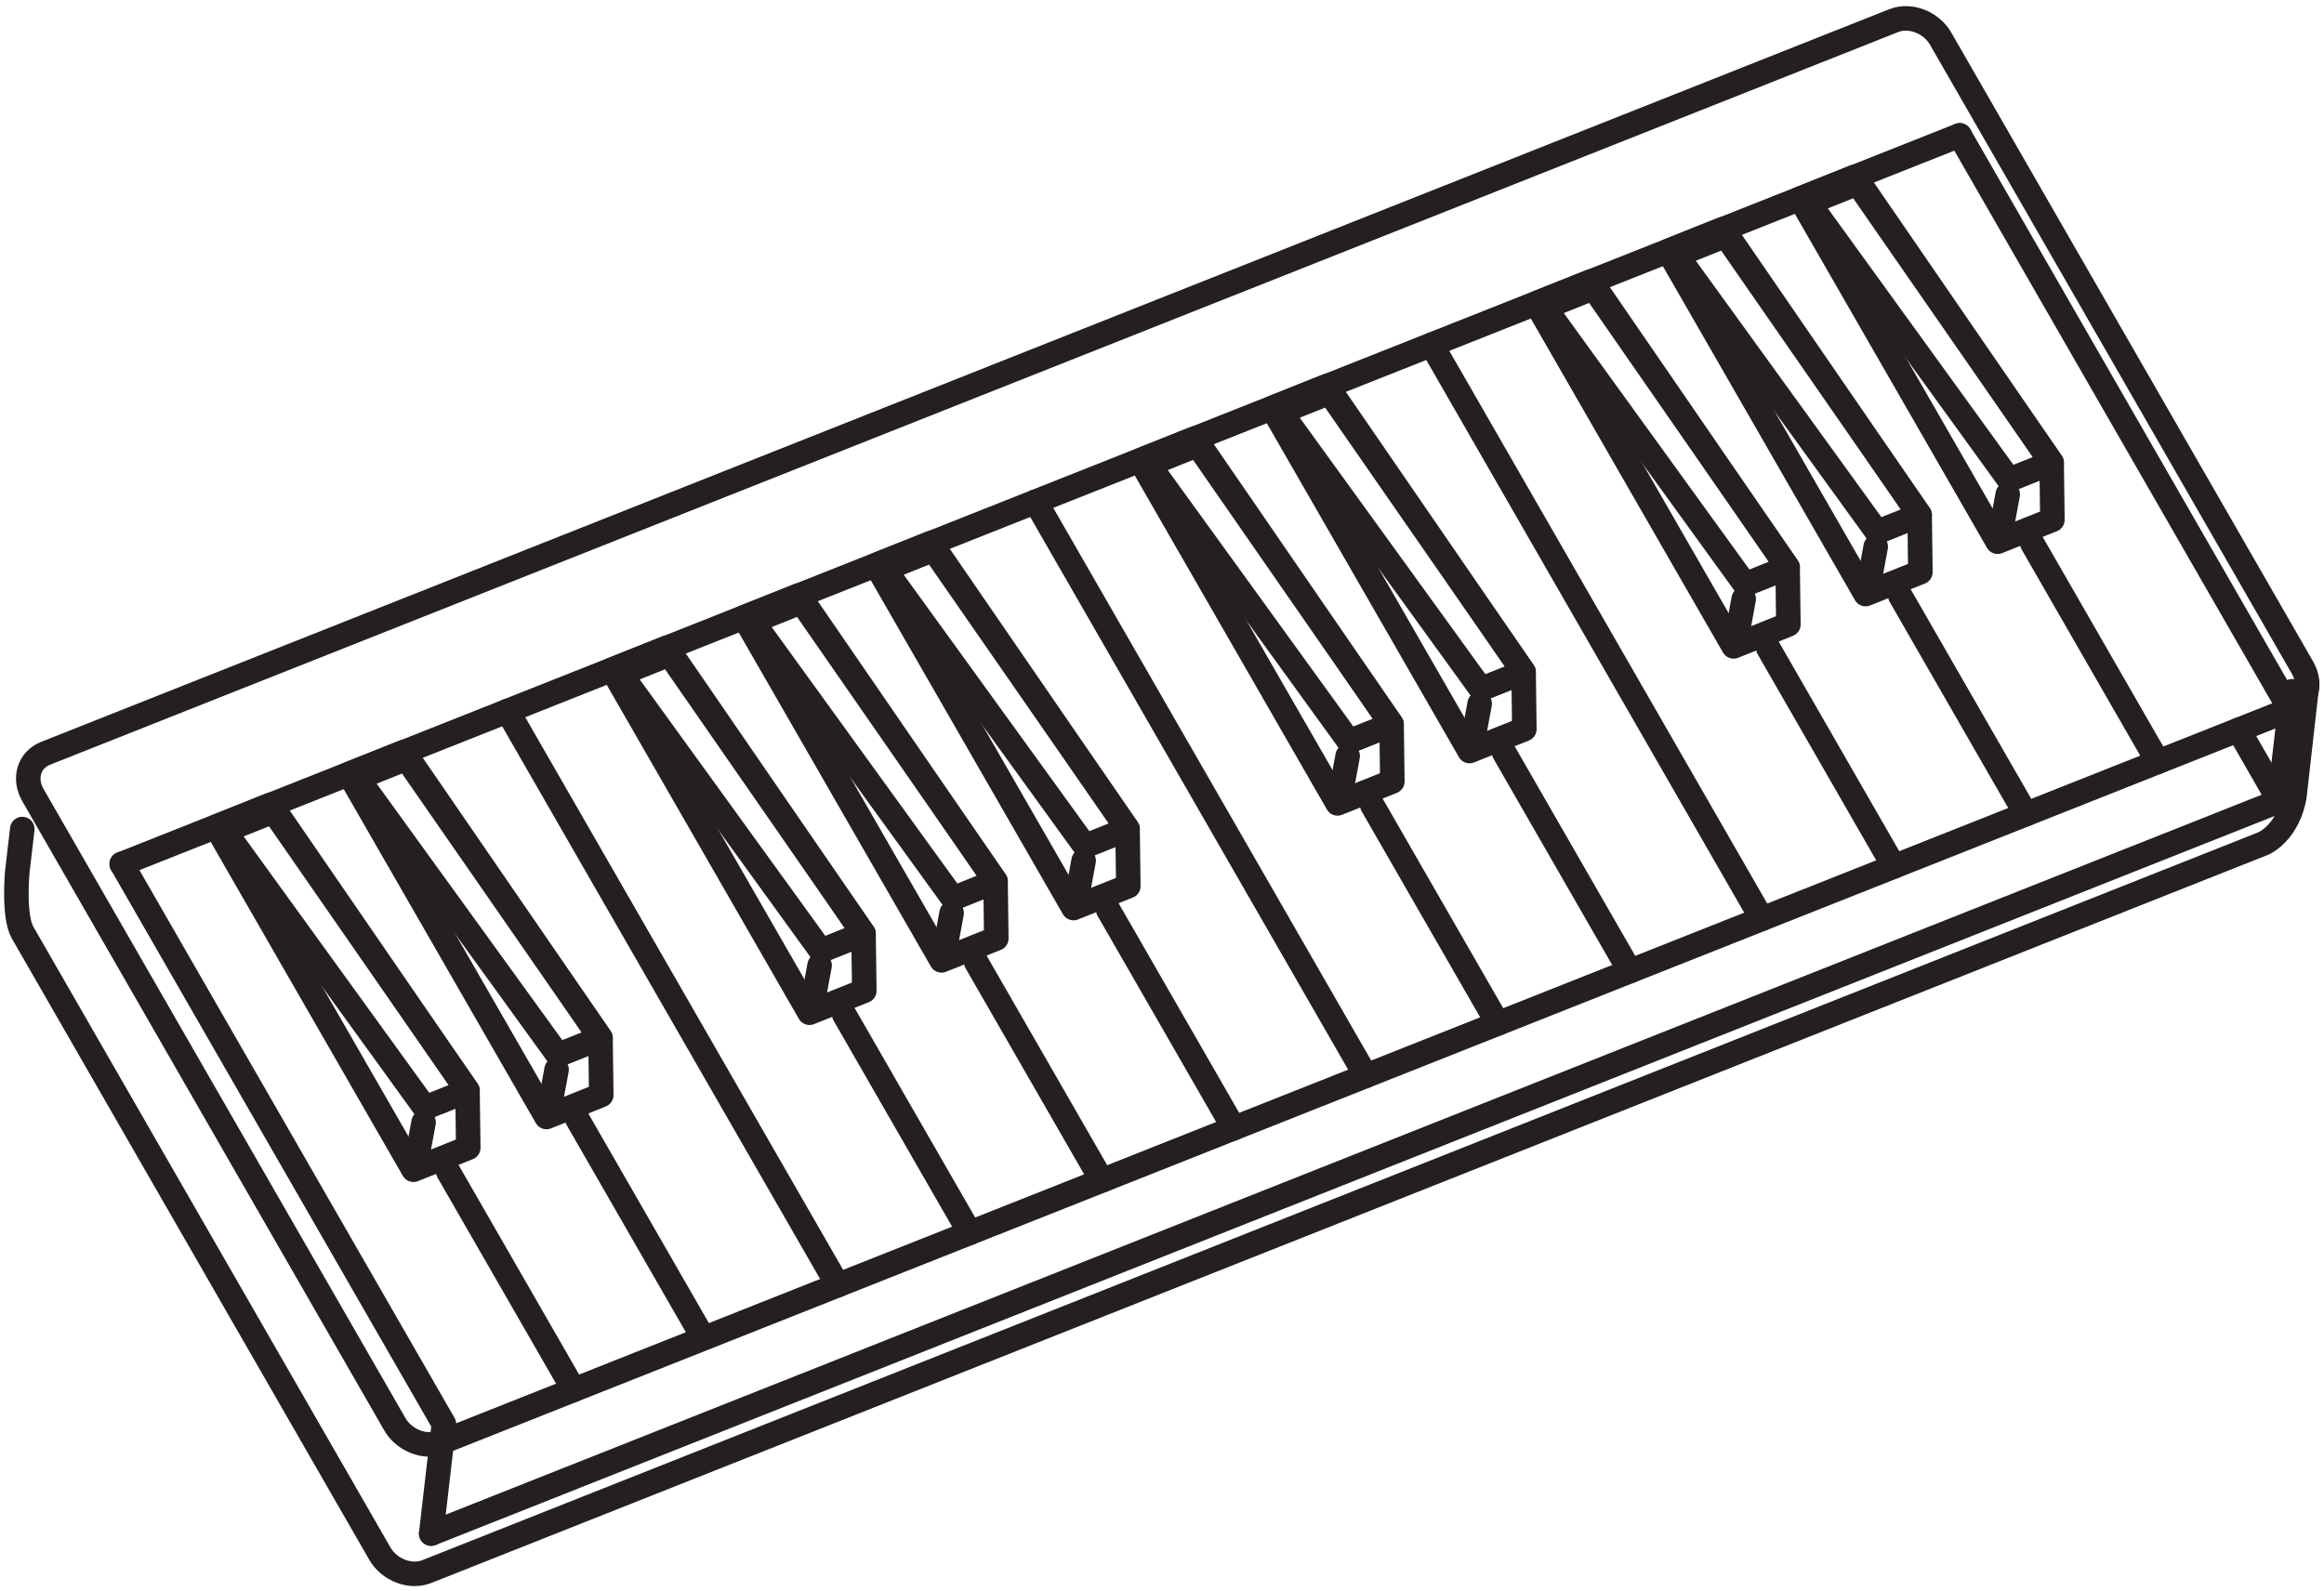
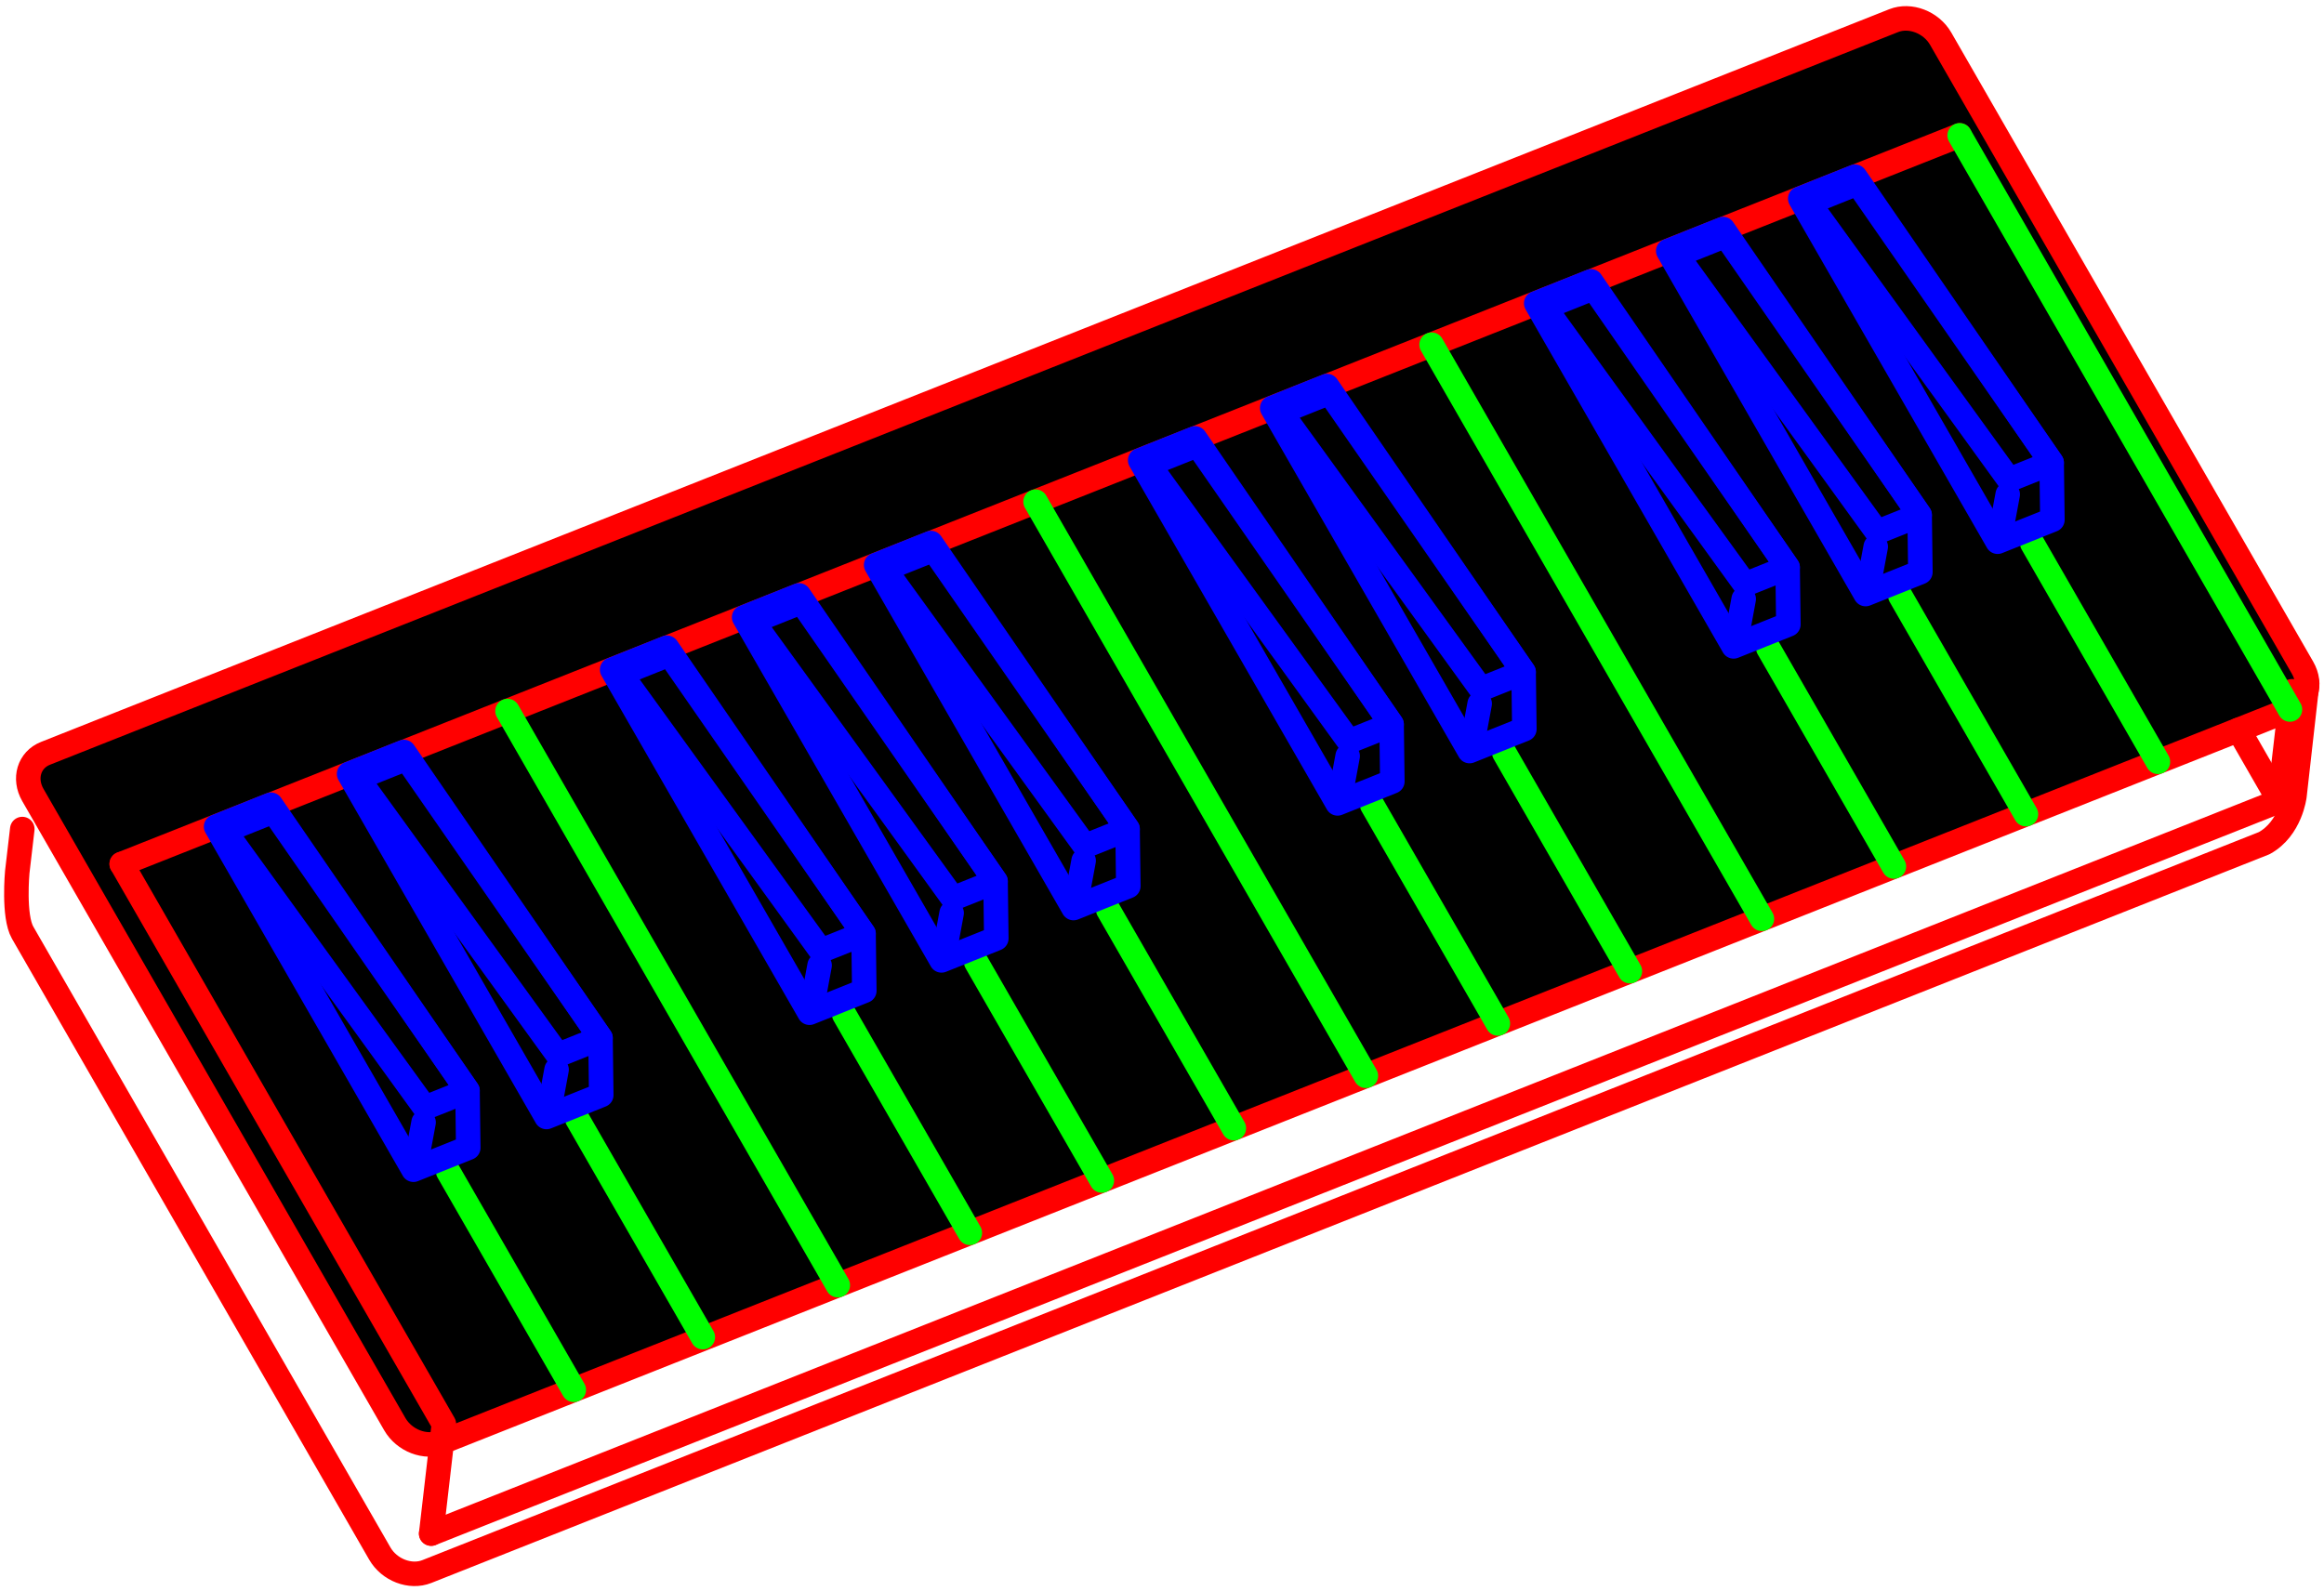
<svg xmlns="http://www.w3.org/2000/svg" x="0px" y="0px" width="378.995px" height="259.5px" viewBox="0 0 378.995 259.5" enable-background="new 0 0 378.995 259.5" xml:space="preserve">
-   <g id="Synth">
-     <path fill="none" stroke="#241F20" stroke-width="4" stroke-linecap="round" stroke-linejoin="round" stroke-miterlimit="10" d="M375.5,108.934c1.549,2.693,0.627,5.739-2.059,6.804L72.043,235.257c-2.685,1.064-6.116-0.254-7.665-2.946L5.362,129.69c-1.548-2.692-0.625-5.737,2.059-6.802L308.818,3.369c2.686-1.065,6.117,0.254,7.666,2.946L375.5,108.934z" />
-     <path fill="none" stroke="#241F20" stroke-width="4" stroke-linecap="round" stroke-linejoin="round" stroke-miterlimit="10" d="M376.246,111.47l-2.068,18.344c0,0-0.621,5.361-4.932,7.726L69.601,256.365c-2.685,1.064-6.116-0.254-7.665-2.946L3.693,152.145c-1.548-2.692-0.878-9.891-0.878-9.891l0.82-7.014" />
-     <line fill="none" stroke="#241F20" stroke-width="4" stroke-linecap="round" stroke-linejoin="round" stroke-miterlimit="10" x1="373.785" y1="112.765" x2="371.715" y2="130.65" />
-     <line fill="none" stroke="#241F20" stroke-width="4" stroke-linecap="round" stroke-linejoin="round" stroke-miterlimit="10" x1="70.318" y1="250.17" x2="371.715" y2="130.65" />
-     <line fill="none" stroke="#241F20" stroke-width="4" stroke-linecap="round" stroke-linejoin="round" stroke-miterlimit="10" x1="319.578" y1="22.078" x2="19.852" y2="140.935" />
-     <polyline fill="none" stroke="#241F20" stroke-width="4" stroke-linecap="round" stroke-linejoin="round" stroke-miterlimit="10" points="19.852,140.935 72.387,232.284 70.318,250.17  " />
-     <line fill="none" stroke="#241F20" stroke-width="4" stroke-linecap="round" stroke-linejoin="round" stroke-miterlimit="10" x1="371.715" y1="130.65" x2="365.053" y2="119.063" />
-     <g id="octaves_1_">
-       <line fill="none" stroke="#241F20" stroke-width="4" stroke-linecap="round" stroke-linejoin="round" stroke-miterlimit="10" x1="93.572" y1="226.72" x2="73.09" y2="191.106" />
-       <line fill="none" stroke="#241F20" stroke-width="4" stroke-linecap="round" stroke-linejoin="round" stroke-miterlimit="10" x1="114.616" y1="218.126" x2="94.134" y2="182.512" />
-       <line fill="none" stroke="#241F20" stroke-width="4" stroke-linecap="round" stroke-linejoin="round" stroke-miterlimit="10" x1="136.629" y1="209.646" x2="82.765" y2="115.986" />
-       <line fill="none" stroke="#241F20" stroke-width="4" stroke-linecap="round" stroke-linejoin="round" stroke-miterlimit="10" x1="158.158" y1="201.108" x2="137.674" y2="165.493" />
-       <line fill="none" stroke="#241F20" stroke-width="4" stroke-linecap="round" stroke-linejoin="round" stroke-miterlimit="10" x1="179.688" y1="192.572" x2="159.203" y2="156.957" />
-       <line fill="none" stroke="#241F20" stroke-width="4" stroke-linecap="round" stroke-linejoin="round" stroke-miterlimit="10" x1="201.213" y1="184.034" x2="180.732" y2="148.419" />
-       <line fill="none" stroke="#241F20" stroke-width="4" stroke-linecap="round" stroke-linejoin="round" stroke-miterlimit="10" x1="222.742" y1="175.497" x2="168.879" y2="81.838" />
-       <line fill="none" stroke="#241F20" stroke-width="4" stroke-linecap="round" stroke-linejoin="round" stroke-miterlimit="10" x1="244.27" y1="166.959" x2="223.789" y2="131.346" />
-       <line fill="none" stroke="#241F20" stroke-width="4" stroke-linecap="round" stroke-linejoin="round" stroke-miterlimit="10" x1="265.799" y1="158.423" x2="245.318" y2="122.809" />
-       <line fill="none" stroke="#241F20" stroke-width="4" stroke-linecap="round" stroke-linejoin="round" stroke-miterlimit="10" x1="287.328" y1="149.886" x2="233.463" y2="56.226" />
-       <line fill="none" stroke="#241F20" stroke-width="4" stroke-linecap="round" stroke-linejoin="round" stroke-miterlimit="10" x1="308.855" y1="141.349" x2="288.375" y2="105.734" />
-       <line fill="none" stroke="#241F20" stroke-width="4" stroke-linecap="round" stroke-linejoin="round" stroke-miterlimit="10" x1="330.385" y1="132.812" x2="309.902" y2="97.197" />
-       <line fill="none" stroke="#241F20" stroke-width="4" stroke-linecap="round" stroke-linejoin="round" stroke-miterlimit="10" x1="351.912" y1="124.274" x2="331.432" y2="88.66" />
-       <line fill="none" stroke="#241F20" stroke-width="4" stroke-linecap="round" stroke-linejoin="round" stroke-miterlimit="10" x1="373.441" y1="115.737" x2="319.578" y2="22.078" />
+   <g id="Synth" stroke="#f00">
+     <path fill="#000" stroke-width="4" stroke-linecap="round" stroke-linejoin="round" stroke-miterlimit="10" d="M375.5,108.934c1.549,2.693,0.627,5.739-2.059,6.804L72.043,235.257c-2.685,1.064-6.116-0.254-7.665-2.946L5.362,129.69c-1.548-2.692-0.625-5.737,2.059-6.802L308.818,3.369c2.686-1.065,6.117,0.254,7.666,2.946L375.5,108.934z" />
+     <path fill="none" stroke-width="4" stroke-linecap="round" stroke-linejoin="round" stroke-miterlimit="10" d="M376.246,111.47l-2.068,18.344c0,0-0.621,5.361-4.932,7.726L69.601,256.365c-2.685,1.064-6.116-0.254-7.665-2.946L3.693,152.145c-1.548-2.692-0.878-9.891-0.878-9.891l0.82-7.014" />
+     <line fill="none" stroke-width="4" stroke-linecap="round" stroke-linejoin="round" stroke-miterlimit="10" x1="373.785" y1="112.765" x2="371.715" y2="130.65" />
+     <line fill="none" stroke-width="4" stroke-linecap="round" stroke-linejoin="round" stroke-miterlimit="10" x1="70.318" y1="250.17" x2="371.715" y2="130.65" />
+     <line fill="none" stroke-width="4" stroke-linecap="round" stroke-linejoin="round" stroke-miterlimit="10" x1="319.578" y1="22.078" x2="19.852" y2="140.935" />
+     <polyline fill="none" stroke-width="4" stroke-linecap="round" stroke-linejoin="round" stroke-miterlimit="10" points="19.852,140.935 72.387,232.284 70.318,250.17  " />
+     <line fill="none" stroke-width="4" stroke-linecap="round" stroke-linejoin="round" stroke-miterlimit="10" x1="371.715" y1="130.65" x2="365.053" y2="119.063" />
+     <g id="octaves_1_" stroke="#0f0">
+       <line fill="none" stroke-width="4" stroke-linecap="round" stroke-linejoin="round" stroke-miterlimit="10" x1="93.572" y1="226.72" x2="73.09" y2="191.106" />
+       <line fill="none" stroke-width="4" stroke-linecap="round" stroke-linejoin="round" stroke-miterlimit="10" x1="114.616" y1="218.126" x2="94.134" y2="182.512" />
+       <line fill="none" stroke-width="4" stroke-linecap="round" stroke-linejoin="round" stroke-miterlimit="10" x1="136.629" y1="209.646" x2="82.765" y2="115.986" />
+       <line fill="none" stroke-width="4" stroke-linecap="round" stroke-linejoin="round" stroke-miterlimit="10" x1="158.158" y1="201.108" x2="137.674" y2="165.493" />
+       <line fill="none" stroke-width="4" stroke-linecap="round" stroke-linejoin="round" stroke-miterlimit="10" x1="179.688" y1="192.572" x2="159.203" y2="156.957" />
+       <line fill="none" stroke-width="4" stroke-linecap="round" stroke-linejoin="round" stroke-miterlimit="10" x1="201.213" y1="184.034" x2="180.732" y2="148.419" />
+       <line fill="none" stroke-width="4" stroke-linecap="round" stroke-linejoin="round" stroke-miterlimit="10" x1="222.742" y1="175.497" x2="168.879" y2="81.838" />
+       <line fill="none" stroke-width="4" stroke-linecap="round" stroke-linejoin="round" stroke-miterlimit="10" x1="244.27" y1="166.959" x2="223.789" y2="131.346" />
+       <line fill="none" stroke-width="4" stroke-linecap="round" stroke-linejoin="round" stroke-miterlimit="10" x1="265.799" y1="158.423" x2="245.318" y2="122.809" />
+       <line fill="none" stroke-width="4" stroke-linecap="round" stroke-linejoin="round" stroke-miterlimit="10" x1="287.328" y1="149.886" x2="233.463" y2="56.226" />
+       <line fill="none" stroke-width="4" stroke-linecap="round" stroke-linejoin="round" stroke-miterlimit="10" x1="308.855" y1="141.349" x2="288.375" y2="105.734" />
+       <line fill="none" stroke-width="4" stroke-linecap="round" stroke-linejoin="round" stroke-miterlimit="10" x1="330.385" y1="132.812" x2="309.902" y2="97.197" />
+       <line fill="none" stroke-width="4" stroke-linecap="round" stroke-linejoin="round" stroke-miterlimit="10" x1="351.912" y1="124.274" x2="331.432" y2="88.66" />
+       <line fill="none" stroke-width="4" stroke-linecap="round" stroke-linejoin="round" stroke-miterlimit="10" x1="373.441" y1="115.737" x2="319.578" y2="22.078" />
    </g>
-     <g id="bemols_1_">
+     <g id="bemols_1_" stroke="#00f">
      <g>
-         <polygon fill="none" stroke="#241F20" stroke-width="4" stroke-linecap="round" stroke-linejoin="round" stroke-miterlimit="10" points="67.427,190.815 35.241,134.85 39.708,133.061 44.176,131.271 76.24,177.929 76.362,187.236 " />
-         <polygon fill="none" stroke="#241F20" stroke-width="4" stroke-linecap="round" stroke-linejoin="round" stroke-miterlimit="10" points="69.3,180.708 36.616,135.539 44.606,132.34 76.24,177.929 " />
-         <line fill="none" stroke="#241F20" stroke-width="4" stroke-linecap="round" stroke-linejoin="round" stroke-miterlimit="10" x1="69.077" y1="183.09" x2="68.222" y2="187.702" />
+         <polygon fill="none" stroke-width="4" stroke-linecap="round" stroke-linejoin="round" stroke-miterlimit="10" points="67.427,190.815 35.241,134.85 39.708,133.061 44.176,131.271 76.24,177.929 76.362,187.236 " />
+         <polygon fill="none" stroke-width="4" stroke-linecap="round" stroke-linejoin="round" stroke-miterlimit="10" points="69.3,180.708 36.616,135.539 44.606,132.34 76.24,177.929 " />
+         <line fill="none" stroke-width="4" stroke-linecap="round" stroke-linejoin="round" stroke-miterlimit="10" x1="69.077" y1="183.09" x2="68.222" y2="187.702" />
      </g>
      <g>
-         <polygon fill="none" stroke="#241F20" stroke-width="4" stroke-linecap="round" stroke-linejoin="round" stroke-miterlimit="10" points="89.117,182.213 56.931,126.247 61.398,124.458 65.866,122.669 97.93,169.326 98.052,178.634 " />
-         <polygon fill="none" stroke="#241F20" stroke-width="4" stroke-linecap="round" stroke-linejoin="round" stroke-miterlimit="10" points="90.99,172.105 58.306,126.937 66.295,123.736 97.93,169.326 " />
-         <line fill="none" stroke="#241F20" stroke-width="4" stroke-linecap="round" stroke-linejoin="round" stroke-miterlimit="10" x1="90.767" y1="174.487" x2="89.912" y2="179.1" />
+         <polygon fill="none" stroke-width="4" stroke-linecap="round" stroke-linejoin="round" stroke-miterlimit="10" points="89.117,182.213 56.931,126.247 61.398,124.458 65.866,122.669 97.93,169.326 98.052,178.634 " />
+         <polygon fill="none" stroke-width="4" stroke-linecap="round" stroke-linejoin="round" stroke-miterlimit="10" points="90.99,172.105 58.306,126.937 66.295,123.736 97.93,169.326 " />
+         <line fill="none" stroke-width="4" stroke-linecap="round" stroke-linejoin="round" stroke-miterlimit="10" x1="90.767" y1="174.487" x2="89.912" y2="179.1" />
      </g>
      <g>
-         <polygon fill="none" stroke="#241F20" stroke-width="4" stroke-linecap="round" stroke-linejoin="round" stroke-miterlimit="10" points="132.012,165.204 99.826,109.238 104.293,107.449 108.762,105.661 140.825,152.317 140.948,161.625 " />
-         <polygon fill="none" stroke="#241F20" stroke-width="4" stroke-linecap="round" stroke-linejoin="round" stroke-miterlimit="10" points="133.885,155.098 101.202,109.928 109.191,106.728 140.825,152.317 " />
-         <line fill="none" stroke="#241F20" stroke-width="4" stroke-linecap="round" stroke-linejoin="round" stroke-miterlimit="10" x1="133.661" y1="157.479" x2="132.807" y2="162.091" />
+         <polygon fill="none" stroke-width="4" stroke-linecap="round" stroke-linejoin="round" stroke-miterlimit="10" points="132.012,165.204 99.826,109.238 104.293,107.449 108.762,105.661 140.825,152.317 140.948,161.625 " />
+         <polygon fill="none" stroke-width="4" stroke-linecap="round" stroke-linejoin="round" stroke-miterlimit="10" points="133.885,155.098 101.202,109.928 109.191,106.728 140.825,152.317 " />
+         <line fill="none" stroke-width="4" stroke-linecap="round" stroke-linejoin="round" stroke-miterlimit="10" x1="133.661" y1="157.479" x2="132.807" y2="162.091" />
      </g>
      <g>
-         <polygon fill="none" stroke="#241F20" stroke-width="4" stroke-linecap="round" stroke-linejoin="round" stroke-miterlimit="10" points="153.541,156.666 121.354,100.7 125.821,98.911 130.289,97.122 162.354,143.779 162.475,153.088 " />
-         <polygon fill="none" stroke="#241F20" stroke-width="4" stroke-linecap="round" stroke-linejoin="round" stroke-miterlimit="10" points="155.416,146.559 122.729,101.39 130.719,98.19 162.354,143.779 " />
-         <line fill="none" stroke="#241F20" stroke-width="4" stroke-linecap="round" stroke-linejoin="round" stroke-miterlimit="10" x1="155.191" y1="148.94" x2="154.335" y2="153.554" />
+         <polygon fill="none" stroke-width="4" stroke-linecap="round" stroke-linejoin="round" stroke-miterlimit="10" points="153.541,156.666 121.354,100.7 125.821,98.911 130.289,97.122 162.354,143.779 162.475,153.088 " />
+         <polygon fill="none" stroke-width="4" stroke-linecap="round" stroke-linejoin="round" stroke-miterlimit="10" points="155.416,146.559 122.729,101.39 130.719,98.19 162.354,143.779 " />
+         <line fill="none" stroke-width="4" stroke-linecap="round" stroke-linejoin="round" stroke-miterlimit="10" x1="155.191" y1="148.94" x2="154.335" y2="153.554" />
      </g>
      <g>
-         <polygon fill="none" stroke="#241F20" stroke-width="4" stroke-linecap="round" stroke-linejoin="round" stroke-miterlimit="10" points="175.068,148.129 142.881,92.164 147.348,90.374 151.817,88.585 183.881,135.242 184.004,144.551 " />
-         <polygon fill="none" stroke="#241F20" stroke-width="4" stroke-linecap="round" stroke-linejoin="round" stroke-miterlimit="10" points="176.941,138.021 144.256,92.853 152.247,89.653 183.881,135.242 " />
-         <line fill="none" stroke="#241F20" stroke-width="4" stroke-linecap="round" stroke-linejoin="round" stroke-miterlimit="10" x1="176.719" y1="140.403" x2="175.863" y2="145.017" />
+         <polygon fill="none" stroke-width="4" stroke-linecap="round" stroke-linejoin="round" stroke-miterlimit="10" points="175.068,148.129 142.881,92.164 147.348,90.374 151.817,88.585 183.881,135.242 184.004,144.551 " />
+         <polygon fill="none" stroke-width="4" stroke-linecap="round" stroke-linejoin="round" stroke-miterlimit="10" points="176.941,138.021 144.256,92.853 152.247,89.653 183.881,135.242 " />
+         <line fill="none" stroke-width="4" stroke-linecap="round" stroke-linejoin="round" stroke-miterlimit="10" x1="176.719" y1="140.403" x2="175.863" y2="145.017" />
      </g>
      <g>
-         <polygon fill="none" stroke="#241F20" stroke-width="4" stroke-linecap="round" stroke-linejoin="round" stroke-miterlimit="10" points="218.127,131.056 185.939,75.089 190.406,73.3 194.875,71.512 226.938,118.169 227.061,127.476 " />
-         <polygon fill="none" stroke="#241F20" stroke-width="4" stroke-linecap="round" stroke-linejoin="round" stroke-miterlimit="10" points="220,120.948 187.314,75.778 195.305,72.579 226.938,118.169 " />
-         <line fill="none" stroke="#241F20" stroke-width="4" stroke-linecap="round" stroke-linejoin="round" stroke-miterlimit="10" x1="219.775" y1="123.329" x2="218.922" y2="127.942" />
+         <polygon fill="none" stroke-width="4" stroke-linecap="round" stroke-linejoin="round" stroke-miterlimit="10" points="218.127,131.056 185.939,75.089 190.406,73.3 194.875,71.512 226.938,118.169 227.061,127.476 " />
+         <polygon fill="none" stroke-width="4" stroke-linecap="round" stroke-linejoin="round" stroke-miterlimit="10" points="220,120.948 187.314,75.778 195.305,72.579 226.938,118.169 " />
+         <line fill="none" stroke-width="4" stroke-linecap="round" stroke-linejoin="round" stroke-miterlimit="10" x1="219.775" y1="123.329" x2="218.922" y2="127.942" />
      </g>
      <g>
-         <polygon fill="none" stroke="#241F20" stroke-width="4" stroke-linecap="round" stroke-linejoin="round" stroke-miterlimit="10" points="239.656,122.518 207.469,66.553 211.936,64.763 216.402,62.975 248.467,109.631 248.59,118.939 " />
-         <polygon fill="none" stroke="#241F20" stroke-width="4" stroke-linecap="round" stroke-linejoin="round" stroke-miterlimit="10" points="241.529,112.411 208.844,67.241 216.834,64.042 248.467,109.631 " />
-         <line fill="none" stroke="#241F20" stroke-width="4" stroke-linecap="round" stroke-linejoin="round" stroke-miterlimit="10" x1="241.305" y1="114.792" x2="240.449" y2="119.405" />
+         <polygon fill="none" stroke-width="4" stroke-linecap="round" stroke-linejoin="round" stroke-miterlimit="10" points="239.656,122.518 207.469,66.553 211.936,64.763 216.402,62.975 248.467,109.631 248.59,118.939 " />
+         <polygon fill="none" stroke-width="4" stroke-linecap="round" stroke-linejoin="round" stroke-miterlimit="10" points="241.529,112.411 208.844,67.241 216.834,64.042 248.467,109.631 " />
+         <line fill="none" stroke-width="4" stroke-linecap="round" stroke-linejoin="round" stroke-miterlimit="10" x1="241.305" y1="114.792" x2="240.449" y2="119.405" />
      </g>
      <g>
-         <polygon fill="none" stroke="#241F20" stroke-width="4" stroke-linecap="round" stroke-linejoin="round" stroke-miterlimit="10" points="282.713,105.443 250.525,49.478 254.992,47.688 259.459,45.9 291.523,92.558 291.646,101.864 " />
-         <polygon fill="none" stroke="#241F20" stroke-width="4" stroke-linecap="round" stroke-linejoin="round" stroke-miterlimit="10" points="284.584,95.337 251.902,50.168 259.891,46.968 291.523,92.558 " />
-         <line fill="none" stroke="#241F20" stroke-width="4" stroke-linecap="round" stroke-linejoin="round" stroke-miterlimit="10" x1="284.361" y1="97.718" x2="283.508" y2="102.33" />
+         <polygon fill="none" stroke-width="4" stroke-linecap="round" stroke-linejoin="round" stroke-miterlimit="10" points="282.713,105.443 250.525,49.478 254.992,47.688 259.459,45.9 291.523,92.558 291.646,101.864 " />
+         <polygon fill="none" stroke-width="4" stroke-linecap="round" stroke-linejoin="round" stroke-miterlimit="10" points="284.584,95.337 251.902,50.168 259.891,46.968 291.523,92.558 " />
+         <line fill="none" stroke-width="4" stroke-linecap="round" stroke-linejoin="round" stroke-miterlimit="10" x1="284.361" y1="97.718" x2="283.508" y2="102.33" />
      </g>
      <g>
-         <polygon fill="none" stroke="#241F20" stroke-width="4" stroke-linecap="round" stroke-linejoin="round" stroke-miterlimit="10" points="304.24,96.906 272.055,40.941 276.52,39.151 280.988,37.363 313.053,84.02 313.174,93.328 " />
-         <polygon fill="none" stroke="#241F20" stroke-width="4" stroke-linecap="round" stroke-linejoin="round" stroke-miterlimit="10" points="306.113,86.8 273.43,41.631 281.42,38.431 313.053,84.02 " />
-         <line fill="none" stroke="#241F20" stroke-width="4" stroke-linecap="round" stroke-linejoin="round" stroke-miterlimit="10" x1="305.891" y1="89.181" x2="305.035" y2="93.794" />
+         <polygon fill="none" stroke-width="4" stroke-linecap="round" stroke-linejoin="round" stroke-miterlimit="10" points="304.24,96.906 272.055,40.941 276.52,39.151 280.988,37.363 313.053,84.02 313.174,93.328 " />
+         <polygon fill="none" stroke-width="4" stroke-linecap="round" stroke-linejoin="round" stroke-miterlimit="10" points="306.113,86.8 273.43,41.631 281.42,38.431 313.053,84.02 " />
+         <line fill="none" stroke-width="4" stroke-linecap="round" stroke-linejoin="round" stroke-miterlimit="10" x1="305.891" y1="89.181" x2="305.035" y2="93.794" />
      </g>
      <g>
-         <polygon fill="none" stroke="#241F20" stroke-width="4" stroke-linecap="round" stroke-linejoin="round" stroke-miterlimit="10" points="325.768,88.369 293.582,32.404 298.049,30.614 302.518,28.825 334.58,75.482 334.703,84.791 " />
-         <polygon fill="none" stroke="#241F20" stroke-width="4" stroke-linecap="round" stroke-linejoin="round" stroke-miterlimit="10" points="327.641,78.262 294.957,33.093 302.947,29.894 334.58,75.482 " />
-         <line fill="none" stroke="#241F20" stroke-width="4" stroke-linecap="round" stroke-linejoin="round" stroke-miterlimit="10" x1="327.418" y1="80.644" x2="326.562" y2="85.257" />
+         <polygon fill="none" stroke-width="4" stroke-linecap="round" stroke-linejoin="round" stroke-miterlimit="10" points="325.768,88.369 293.582,32.404 298.049,30.614 302.518,28.825 334.58,75.482 334.703,84.791 " />
+         <polygon fill="none" stroke-width="4" stroke-linecap="round" stroke-linejoin="round" stroke-miterlimit="10" points="327.641,78.262 294.957,33.093 302.947,29.894 334.58,75.482 " />
+         <line fill="none" stroke-width="4" stroke-linecap="round" stroke-linejoin="round" stroke-miterlimit="10" x1="327.418" y1="80.644" x2="326.562" y2="85.257" />
      </g>
    </g>
  </g>
</svg>
